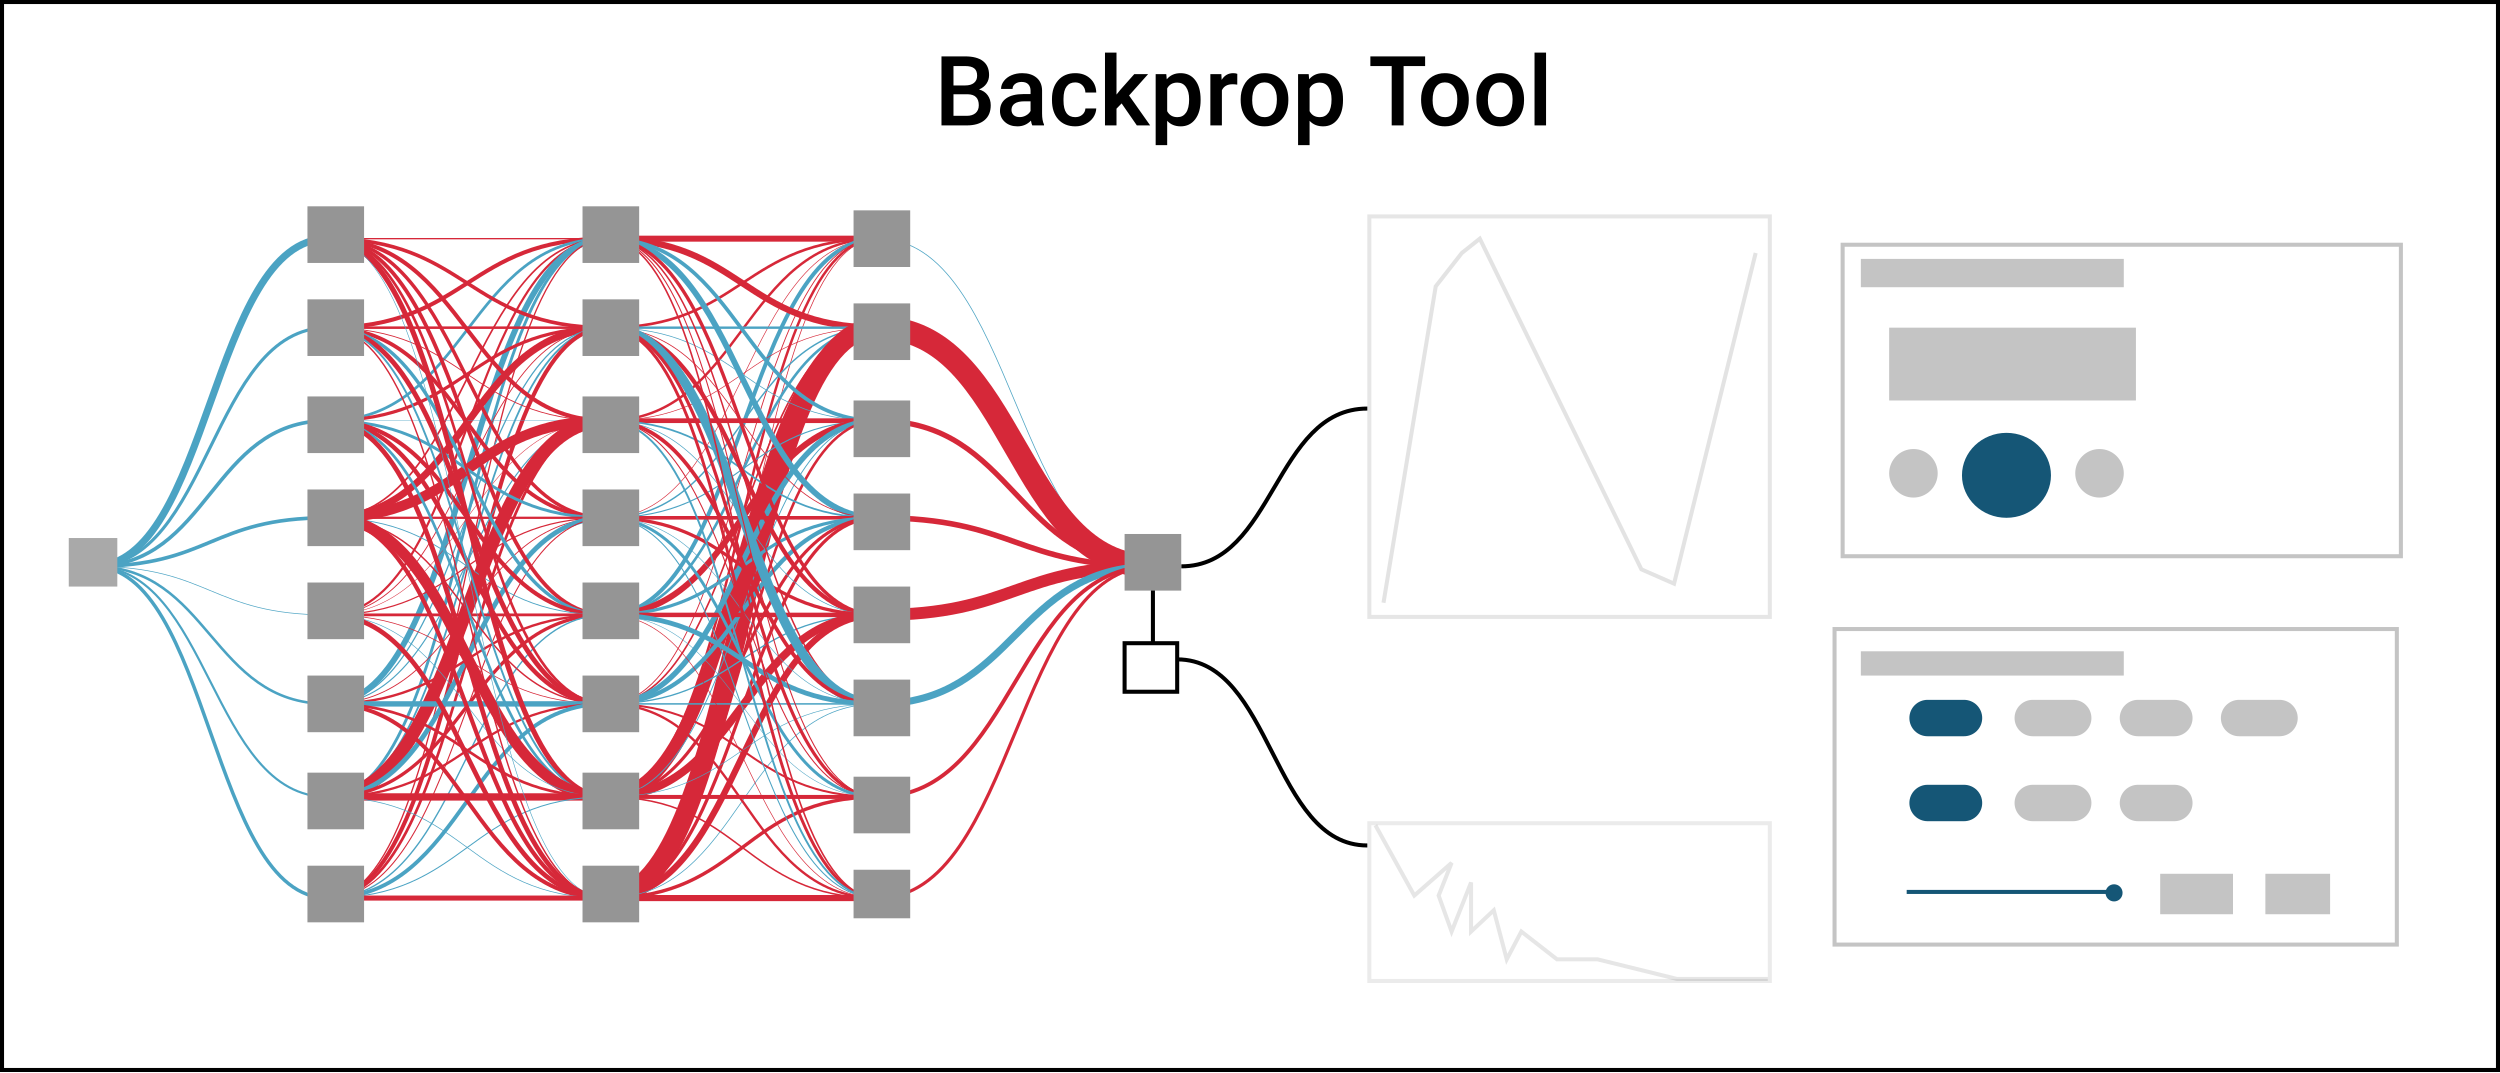
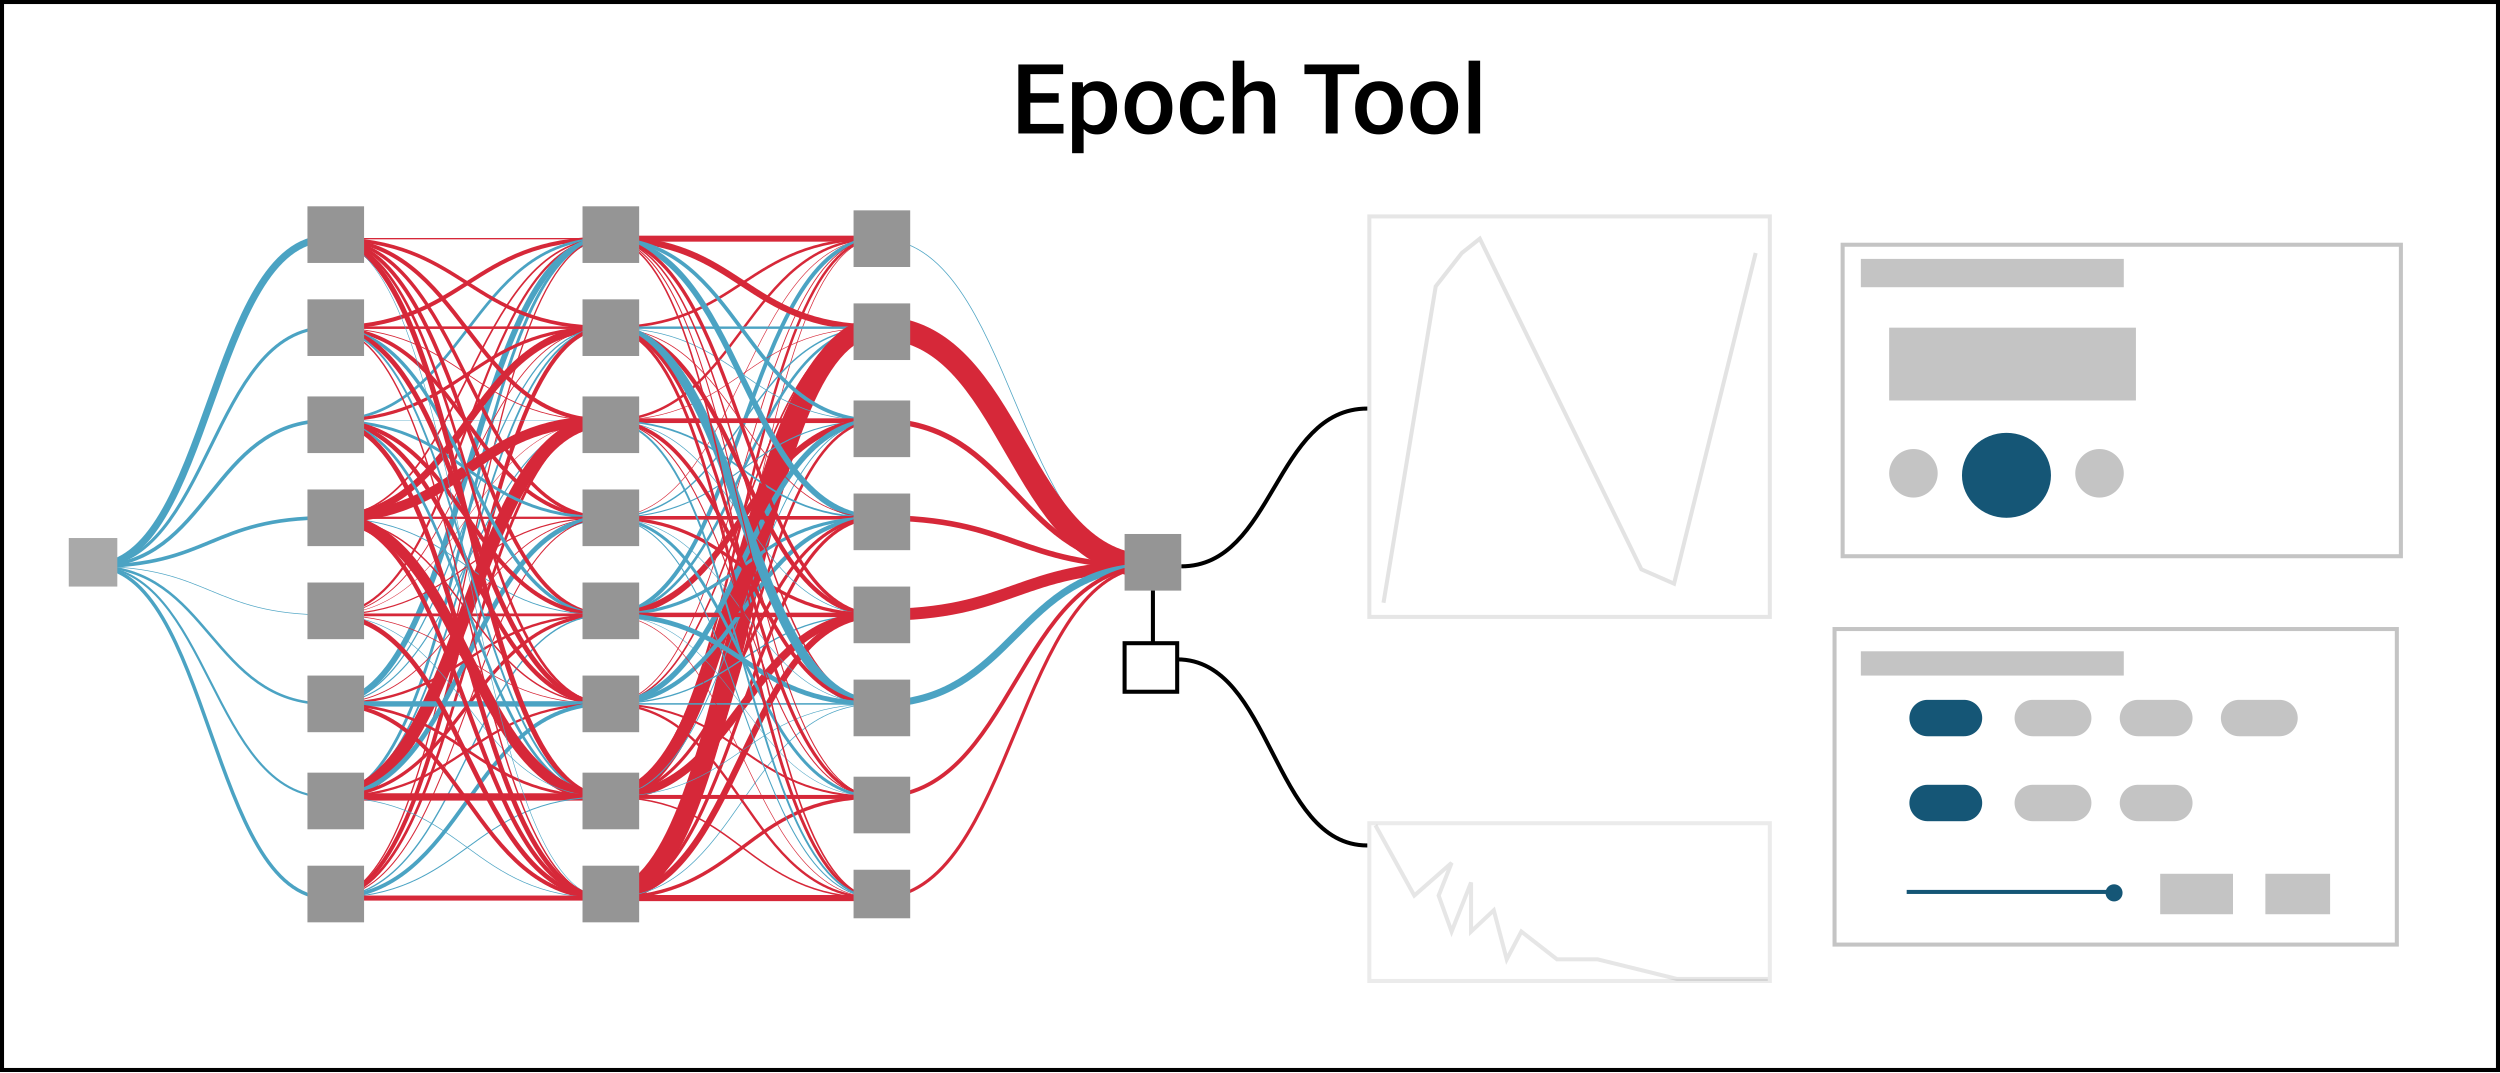
<svg xmlns="http://www.w3.org/2000/svg" width="618" height="265" viewBox="0 0 618 265" fill="none">
-   <path d="M232.734 31V13.938H238.582C240.512 13.938 241.98 14.324 242.988 15.098C243.996 15.871 244.5 17.023 244.5 18.555C244.5 19.336 244.289 20.039 243.867 20.664C243.445 21.289 242.828 21.773 242.016 22.117C242.938 22.367 243.648 22.84 244.148 23.535C244.656 24.223 244.91 25.051 244.91 26.02C244.91 27.621 244.395 28.852 243.363 29.711C242.34 30.57 240.871 31 238.957 31H232.734ZM235.699 23.301V28.633H238.992C239.922 28.633 240.648 28.402 241.172 27.941C241.695 27.48 241.957 26.84 241.957 26.02C241.957 24.246 241.051 23.34 239.238 23.301H235.699ZM235.699 21.121H238.605C239.527 21.121 240.246 20.914 240.762 20.5C241.285 20.078 241.547 19.484 241.547 18.719C241.547 17.875 241.305 17.266 240.82 16.891C240.344 16.516 239.598 16.328 238.582 16.328H235.699V21.121ZM255.176 31C255.051 30.758 254.941 30.363 254.848 29.816C253.941 30.762 252.832 31.234 251.52 31.234C250.246 31.234 249.207 30.871 248.402 30.145C247.598 29.418 247.195 28.52 247.195 27.449C247.195 26.098 247.695 25.062 248.695 24.344C249.703 23.617 251.141 23.254 253.008 23.254H254.754V22.422C254.754 21.766 254.57 21.242 254.203 20.852C253.836 20.453 253.277 20.254 252.527 20.254C251.879 20.254 251.348 20.418 250.934 20.746C250.52 21.066 250.312 21.477 250.312 21.977H247.465C247.465 21.281 247.695 20.633 248.156 20.031C248.617 19.422 249.242 18.945 250.031 18.602C250.828 18.258 251.715 18.086 252.691 18.086C254.176 18.086 255.359 18.461 256.242 19.211C257.125 19.953 257.578 21 257.602 22.352V28.07C257.602 29.211 257.762 30.121 258.082 30.801V31H255.176ZM252.047 28.949C252.609 28.949 253.137 28.812 253.629 28.539C254.129 28.266 254.504 27.898 254.754 27.438V25.047H253.219C252.164 25.047 251.371 25.23 250.84 25.598C250.309 25.965 250.043 26.484 250.043 27.156C250.043 27.703 250.223 28.141 250.582 28.469C250.949 28.789 251.438 28.949 252.047 28.949ZM265.793 28.961C266.504 28.961 267.094 28.754 267.562 28.34C268.031 27.926 268.281 27.414 268.312 26.805H270.996C270.965 27.594 270.719 28.332 270.258 29.02C269.797 29.699 269.172 30.238 268.383 30.637C267.594 31.035 266.742 31.234 265.828 31.234C264.055 31.234 262.648 30.66 261.609 29.512C260.57 28.363 260.051 26.777 260.051 24.754V24.461C260.051 22.531 260.566 20.988 261.598 19.832C262.629 18.668 264.035 18.086 265.816 18.086C267.324 18.086 268.551 18.527 269.496 19.41C270.449 20.285 270.949 21.438 270.996 22.867H268.312C268.281 22.141 268.031 21.543 267.562 21.074C267.102 20.605 266.512 20.371 265.793 20.371C264.871 20.371 264.16 20.707 263.66 21.379C263.16 22.043 262.906 23.055 262.898 24.414V24.871C262.898 26.246 263.145 27.273 263.637 27.953C264.137 28.625 264.855 28.961 265.793 28.961ZM277.266 25.562L276 26.863V31H273.152V13H276V23.383L276.891 22.27L280.395 18.32H283.816L279.105 23.605L284.32 31H281.027L277.266 25.562ZM296.789 24.789C296.789 26.75 296.344 28.316 295.453 29.488C294.562 30.652 293.367 31.234 291.867 31.234C290.477 31.234 289.363 30.777 288.527 29.863V35.875H285.68V18.32H288.305L288.422 19.609C289.258 18.594 290.395 18.086 291.832 18.086C293.379 18.086 294.59 18.664 295.465 19.82C296.348 20.969 296.789 22.566 296.789 24.613V24.789ZM293.953 24.543C293.953 23.277 293.699 22.273 293.191 21.531C292.691 20.789 291.973 20.418 291.035 20.418C289.871 20.418 289.035 20.898 288.527 21.859V27.484C289.043 28.469 289.887 28.961 291.059 28.961C291.965 28.961 292.672 28.598 293.18 27.871C293.695 27.137 293.953 26.027 293.953 24.543ZM305.848 20.922C305.473 20.859 305.086 20.828 304.688 20.828C303.383 20.828 302.504 21.328 302.051 22.328V31H299.203V18.32H301.922L301.992 19.738C302.68 18.637 303.633 18.086 304.852 18.086C305.258 18.086 305.594 18.141 305.859 18.25L305.848 20.922ZM306.691 24.543C306.691 23.301 306.938 22.184 307.43 21.191C307.922 20.191 308.613 19.426 309.504 18.895C310.395 18.355 311.418 18.086 312.574 18.086C314.285 18.086 315.672 18.637 316.734 19.738C317.805 20.84 318.383 22.301 318.469 24.121L318.48 24.789C318.48 26.039 318.238 27.156 317.754 28.141C317.277 29.125 316.59 29.887 315.691 30.426C314.801 30.965 313.77 31.234 312.598 31.234C310.809 31.234 309.375 30.641 308.297 29.453C307.227 28.258 306.691 26.668 306.691 24.684V24.543ZM309.539 24.789C309.539 26.094 309.809 27.117 310.348 27.859C310.887 28.594 311.637 28.961 312.598 28.961C313.559 28.961 314.305 28.586 314.836 27.836C315.375 27.086 315.645 25.988 315.645 24.543C315.645 23.262 315.367 22.246 314.812 21.496C314.266 20.746 313.52 20.371 312.574 20.371C311.645 20.371 310.906 20.742 310.359 21.484C309.812 22.219 309.539 23.32 309.539 24.789ZM331.992 24.789C331.992 26.75 331.547 28.316 330.656 29.488C329.766 30.652 328.57 31.234 327.07 31.234C325.68 31.234 324.566 30.777 323.73 29.863V35.875H320.883V18.32H323.508L323.625 19.609C324.461 18.594 325.598 18.086 327.035 18.086C328.582 18.086 329.793 18.664 330.668 19.82C331.551 20.969 331.992 22.566 331.992 24.613V24.789ZM329.156 24.543C329.156 23.277 328.902 22.273 328.395 21.531C327.895 20.789 327.176 20.418 326.238 20.418C325.074 20.418 324.238 20.898 323.73 21.859V27.484C324.246 28.469 325.09 28.961 326.262 28.961C327.168 28.961 327.875 28.598 328.383 27.871C328.898 27.137 329.156 26.027 329.156 24.543ZM352.289 16.328H346.969V31H344.027V16.328H338.754V13.938H352.289V16.328ZM351.293 24.543C351.293 23.301 351.539 22.184 352.031 21.191C352.523 20.191 353.215 19.426 354.105 18.895C354.996 18.355 356.02 18.086 357.176 18.086C358.887 18.086 360.273 18.637 361.336 19.738C362.406 20.84 362.984 22.301 363.07 24.121L363.082 24.789C363.082 26.039 362.84 27.156 362.355 28.141C361.879 29.125 361.191 29.887 360.293 30.426C359.402 30.965 358.371 31.234 357.199 31.234C355.41 31.234 353.977 30.641 352.898 29.453C351.828 28.258 351.293 26.668 351.293 24.684V24.543ZM354.141 24.789C354.141 26.094 354.41 27.117 354.949 27.859C355.488 28.594 356.238 28.961 357.199 28.961C358.16 28.961 358.906 28.586 359.438 27.836C359.977 27.086 360.246 25.988 360.246 24.543C360.246 23.262 359.969 22.246 359.414 21.496C358.867 20.746 358.121 20.371 357.176 20.371C356.246 20.371 355.508 20.742 354.961 21.484C354.414 22.219 354.141 23.32 354.141 24.789ZM364.957 24.543C364.957 23.301 365.203 22.184 365.695 21.191C366.188 20.191 366.879 19.426 367.77 18.895C368.66 18.355 369.684 18.086 370.84 18.086C372.551 18.086 373.938 18.637 375 19.738C376.07 20.84 376.648 22.301 376.734 24.121L376.746 24.789C376.746 26.039 376.504 27.156 376.02 28.141C375.543 29.125 374.855 29.887 373.957 30.426C373.066 30.965 372.035 31.234 370.863 31.234C369.074 31.234 367.641 30.641 366.562 29.453C365.492 28.258 364.957 26.668 364.957 24.684V24.543ZM367.805 24.789C367.805 26.094 368.074 27.117 368.613 27.859C369.152 28.594 369.902 28.961 370.863 28.961C371.824 28.961 372.57 28.586 373.102 27.836C373.641 27.086 373.91 25.988 373.91 24.543C373.91 23.262 373.633 22.246 373.078 21.496C372.531 20.746 371.785 20.371 370.84 20.371C369.91 20.371 369.172 20.742 368.625 21.484C368.078 22.219 367.805 23.32 367.805 24.789ZM382.184 31H379.336V13H382.184V31Z" fill="black" />
+   <path d="M261.707 25.383H254.699V30.633H262.891V33H251.734V15.938H262.809V18.328H254.699V23.039H261.707V25.383ZM276.133 26.789C276.133 28.75 275.688 30.316 274.797 31.488C273.906 32.652 272.711 33.234 271.211 33.234C269.82 33.234 268.707 32.777 267.871 31.863V37.875H265.023V20.32H267.648L267.766 21.609C268.602 20.594 269.738 20.086 271.176 20.086C272.723 20.086 273.934 20.664 274.809 21.82C275.691 22.969 276.133 24.566 276.133 26.613V26.789ZM273.297 26.543C273.297 25.277 273.043 24.273 272.535 23.531C272.035 22.789 271.316 22.418 270.379 22.418C269.215 22.418 268.379 22.898 267.871 23.859V29.484C268.387 30.469 269.23 30.961 270.402 30.961C271.309 30.961 272.016 30.598 272.523 29.871C273.039 29.137 273.297 28.027 273.297 26.543ZM278.02 26.543C278.02 25.301 278.266 24.184 278.758 23.191C279.25 22.191 279.941 21.426 280.832 20.895C281.723 20.355 282.746 20.086 283.902 20.086C285.613 20.086 287 20.637 288.062 21.738C289.133 22.84 289.711 24.301 289.797 26.121L289.809 26.789C289.809 28.039 289.566 29.156 289.082 30.141C288.605 31.125 287.918 31.887 287.02 32.426C286.129 32.965 285.098 33.234 283.926 33.234C282.137 33.234 280.703 32.641 279.625 31.453C278.555 30.258 278.02 28.668 278.02 26.684V26.543ZM280.867 26.789C280.867 28.094 281.137 29.117 281.676 29.859C282.215 30.594 282.965 30.961 283.926 30.961C284.887 30.961 285.633 30.586 286.164 29.836C286.703 29.086 286.973 27.988 286.973 26.543C286.973 25.262 286.695 24.246 286.141 23.496C285.594 22.746 284.848 22.371 283.902 22.371C282.973 22.371 282.234 22.742 281.688 23.484C281.141 24.219 280.867 25.32 280.867 26.789ZM297.426 30.961C298.137 30.961 298.727 30.754 299.195 30.34C299.664 29.926 299.914 29.414 299.945 28.805H302.629C302.598 29.594 302.352 30.332 301.891 31.02C301.43 31.699 300.805 32.238 300.016 32.637C299.227 33.035 298.375 33.234 297.461 33.234C295.688 33.234 294.281 32.66 293.242 31.512C292.203 30.363 291.684 28.777 291.684 26.754V26.461C291.684 24.531 292.199 22.988 293.23 21.832C294.262 20.668 295.668 20.086 297.449 20.086C298.957 20.086 300.184 20.527 301.129 21.41C302.082 22.285 302.582 23.438 302.629 24.867H299.945C299.914 24.141 299.664 23.543 299.195 23.074C298.734 22.605 298.145 22.371 297.426 22.371C296.504 22.371 295.793 22.707 295.293 23.379C294.793 24.043 294.539 25.055 294.531 26.414V26.871C294.531 28.246 294.777 29.273 295.27 29.953C295.77 30.625 296.488 30.961 297.426 30.961ZM307.586 21.703C308.516 20.625 309.691 20.086 311.113 20.086C313.816 20.086 315.188 21.629 315.227 24.715V33H312.379V24.82C312.379 23.945 312.188 23.328 311.805 22.969C311.43 22.602 310.875 22.418 310.141 22.418C309 22.418 308.148 22.926 307.586 23.941V33H304.738V15H307.586V21.703ZM335.992 18.328H330.672V33H327.73V18.328H322.457V15.938H335.992V18.328ZM334.996 26.543C334.996 25.301 335.242 24.184 335.734 23.191C336.227 22.191 336.918 21.426 337.809 20.895C338.699 20.355 339.723 20.086 340.879 20.086C342.59 20.086 343.977 20.637 345.039 21.738C346.109 22.84 346.688 24.301 346.773 26.121L346.785 26.789C346.785 28.039 346.543 29.156 346.059 30.141C345.582 31.125 344.895 31.887 343.996 32.426C343.105 32.965 342.074 33.234 340.902 33.234C339.113 33.234 337.68 32.641 336.602 31.453C335.531 30.258 334.996 28.668 334.996 26.684V26.543ZM337.844 26.789C337.844 28.094 338.113 29.117 338.652 29.859C339.191 30.594 339.941 30.961 340.902 30.961C341.863 30.961 342.609 30.586 343.141 29.836C343.68 29.086 343.949 27.988 343.949 26.543C343.949 25.262 343.672 24.246 343.117 23.496C342.57 22.746 341.824 22.371 340.879 22.371C339.949 22.371 339.211 22.742 338.664 23.484C338.117 24.219 337.844 25.32 337.844 26.789ZM348.66 26.543C348.66 25.301 348.906 24.184 349.398 23.191C349.891 22.191 350.582 21.426 351.473 20.895C352.363 20.355 353.387 20.086 354.543 20.086C356.254 20.086 357.641 20.637 358.703 21.738C359.773 22.84 360.352 24.301 360.438 26.121L360.449 26.789C360.449 28.039 360.207 29.156 359.723 30.141C359.246 31.125 358.559 31.887 357.66 32.426C356.77 32.965 355.738 33.234 354.566 33.234C352.777 33.234 351.344 32.641 350.266 31.453C349.195 30.258 348.66 28.668 348.66 26.684V26.543ZM351.508 26.789C351.508 28.094 351.777 29.117 352.316 29.859C352.855 30.594 353.605 30.961 354.566 30.961C355.527 30.961 356.273 30.586 356.805 29.836C357.344 29.086 357.613 27.988 357.613 26.543C357.613 25.262 357.336 24.246 356.781 23.496C356.234 22.746 355.488 22.371 354.543 22.371C353.613 22.371 352.875 22.742 352.328 23.484C351.781 24.219 351.508 25.32 351.508 26.789ZM365.887 33H363.039V15H365.887V33Z" fill="black" />
  <rect x="453.5" y="155.5" width="139" height="78" stroke="#C4C4C4" />
  <rect x="455.5" y="60.5" width="138" height="77" stroke="#C4C4C4" />
  <rect x="460" y="161" width="65" height="6" fill="#C4C4C4" />
  <rect x="460" y="64" width="65" height="7" fill="#C4C4C4" />
  <rect x="472" y="194" width="18" height="9" rx="4.5" fill="#155676" />
  <rect x="472" y="173" width="18" height="9" rx="4.5" fill="#155676" />
  <rect x="498" y="194" width="19" height="9" rx="4.5" fill="#C4C4C4" />
  <rect x="498" y="173" width="19" height="9" rx="4.5" fill="#C4C4C4" />
  <rect x="524" y="194" width="18" height="9" rx="4.5" fill="#C4C4C4" />
  <rect x="534" y="216" width="18" height="10" fill="#C4C4C4" />
  <rect x="524" y="173" width="18" height="9" rx="4.5" fill="#C4C4C4" />
  <rect x="549" y="173" width="19" height="9" rx="4.5" fill="#C4C4C4" />
  <rect x="467" y="81" width="61" height="18" fill="#C4C4C4" />
  <line x1="471.332" y1="220.484" x2="523.107" y2="220.484" stroke="#155676" />
  <ellipse cx="522.595" cy="220.715" rx="2.106" ry="2.121" fill="#155676" />
  <ellipse cx="496" cy="117.5" rx="11" ry="10.5" fill="#155676" />
  <circle cx="473" cy="117" r="6" fill="#C4C4C4" />
  <circle cx="519" cy="117" r="6" fill="#C4C4C4" />
  <rect x="338.5" y="53.5" width="99" height="99" stroke="black" stroke-opacity="0.1" />
  <rect x="338.5" y="203.5" width="99" height="39" stroke="black" stroke-opacity="0.08" />
  <path d="M285 133V159V133Z" fill="black" />
  <path d="M285 133V159" stroke="black" />
  <path d="M291 163C314.5 163 314.5 209 338 209" stroke="black" />
  <path d="M292 140C315 140 315 101 338 101" stroke="black" />
  <path d="M23 140C52 140 52 59 81 59" stroke="#4BA3C3" stroke-width="1.765" />
  <path d="M23 140C52 140 52 81 81 81" stroke="#4BA3C3" stroke-width="0.78" />
  <path d="M23 140C52 140 52 104 81 104" stroke="#4BA3C3" stroke-width="0.903" />
  <path d="M23 140C52 140 52 128 81 128" stroke="#4BA3C3" stroke-width="0.903" />
  <path d="M23 140C52 140 52 152 81 152" stroke="#4BA3C3" stroke-width="0.172" />
  <path d="M23 140C52 140 52 174 81 174" stroke="#4BA3C3" stroke-width="0.641" />
  <path d="M23 140C52 140 52 197 81 197" stroke="#4BA3C3" stroke-width="0.539" />
  <path d="M23 140C52 140 52 222 81 222" stroke="#4BA3C3" stroke-width="0.865" />
  <path d="M81 59C115.5 59 115.5 59 150 59" stroke="#D62839" stroke-width="0.331" />
  <path d="M81 81C115.5 81 115.5 59 150 59" stroke="#D62839" stroke-width="1.01" />
  <path d="M81 104C115.5 104 115.5 59 150 59" stroke="#4BA3C3" stroke-width="0.69" />
  <path d="M81 128C115.5 128 115.5 59 150 59" stroke="#D62839" stroke-width="0.414" />
  <path d="M81 152C115.5 152 115.5 59 150 59" stroke="#D62839" stroke-width="0.543" />
  <path d="M81 174C115.5 174 115.5 59 150 59" stroke="#4BA3C3" stroke-width="1.434" />
  <path d="M81 197C115.5 197 115.5 59 150 59" stroke="#4BA3C3" stroke-width="0.717" />
  <path d="M81 222C115.5 222 115.5 59 150 59" stroke="#D62839" stroke-width="0.328" />
  <path d="M81 59C115.5 59 115.5 81 150 81" stroke="#D62839" stroke-width="0.902" />
  <path d="M81 81C115.5 81 115.5 81 150 81" stroke="#D62839" stroke-width="0.618" />
  <path d="M81 104C115.5 104 115.5 81 150 81" stroke="#D62839" stroke-width="0.798" />
  <path d="M81 128C115.5 128 115.5 81 150 81" stroke="#D62839" stroke-width="1.744" />
  <path d="M81 152C115.5 152 115.5 81 150 81" stroke="#D62839" stroke-width="0.219" />
  <path d="M81 174C115.5 174 115.5 81 150 81" stroke="#4BA3C3" stroke-width="0.309" />
  <path d="M81 197C115.5 197 115.5 81 150 81" stroke="#4BA3C3" stroke-width="0.45" />
  <path d="M81 222C115.5 222 115.5 81 150 81" stroke="#D62839" stroke-width="1.004" />
  <path d="M81 59C115.5 59 115.5 104 150 104" stroke="#D62839" stroke-width="1.014" />
  <path d="M81 81C115.5 81 115.5 104 150 104" stroke="#D62839" stroke-width="0.218" />
  <path d="M81 104C115.5 104 115.5 104 150 104" stroke="#4BA3C3" stroke-width="0.101" />
  <path d="M81 128C115.5 128 115.5 104 150 104" stroke="#D62839" stroke-width="2.532" />
  <path d="M81 152C115.5 152 115.5 104 150 104" stroke="#D62839" stroke-width="0.122" />
  <path d="M81 174C115.5 174 115.5 104 150 104" stroke="#4BA3C3" stroke-width="0.282" />
  <path d="M81 197C115.5 197 115.5 104 150 104" stroke="#D62839" stroke-width="3.179" />
  <path d="M81 222C115.5 222 115.5 104 150 104" stroke="#D62839" stroke-width="0.674" />
  <path d="M81 59C115.5 59 115.5 128 150 128" stroke="#D62839" stroke-width="0.862" />
  <path d="M81 81C115.5 81 115.5 128 150 128" stroke="#D62839" stroke-width="0.958" />
  <path d="M81 104C115.5 104 115.5 128 150 128" stroke="#4BA3C3" stroke-width="0.733" />
  <path d="M81 128C115.5 128 115.5 128 150 128" stroke="#D62839" stroke-width="0.575" />
  <path d="M81 152C115.5 152 115.5 128 150 128" stroke="#D62839" stroke-width="0.302" />
  <path d="M81 174C115.5 174 115.5 128 150 128" stroke="#D62839" stroke-width="0.222" />
  <path d="M81 197C115.5 197 115.5 128 150 128" stroke="#4BA3C3" stroke-width="1.2" />
  <path d="M81 222C115.5 222 115.5 128 150 128" stroke="#D62839" stroke-width="0.261" />
  <path d="M81 59C115.5 59 115.5 152 150 152" stroke="#D62839" stroke-width="0.944" />
  <path d="M81 81C115.5 81 115.5 152 150 152" stroke="#4BA3C3" stroke-width="0.845" />
  <path d="M81 104C115.5 104 115.5 152 150 152" stroke="#D62839" stroke-width="1.028" />
  <path d="M81 128C115.5 128 115.5 152 150 152" stroke="#4BA3C3" stroke-width="0.222" />
  <path d="M81 152C115.5 152 115.5 152 150 152" stroke="#D62839" stroke-width="0.694" />
  <path d="M81 174C115.5 174 115.5 152 150 152" stroke="#D62839" stroke-width="0.596" />
  <path d="M81 197C115.5 197 115.5 152 150 152" stroke="#D62839" stroke-width="0.828" />
  <path d="M81 222C115.5 222 115.5 152 150 152" stroke="#4BA3C3" stroke-width="0.343" />
  <path d="M81 59C115.5 59 115.5 174 150 174" stroke="#D62839" stroke-width="0.662" />
  <path d="M81 81C115.5 81 115.5 174 150 174" stroke="#D62839" stroke-width="1.203" />
  <path d="M81 104C115.5 104 115.5 174 150 174" stroke="#D62839" stroke-width="1.089" />
  <path d="M81 128C115.5 128 115.5 174 150 174" stroke="#D62839" stroke-width="0.363" />
  <path d="M81 152C115.5 152 115.5 174 150 174" stroke="#D62839" stroke-width="0.187" />
  <path d="M81 174C115.5 174 115.5 174 150 174" stroke="#4BA3C3" stroke-width="1.328" />
  <path d="M81 197C115.5 197 115.5 174 150 174" stroke="#D62839" stroke-width="0.572" />
  <path d="M81 222C115.5 222 115.5 174 150 174" stroke="#4BA3C3" stroke-width="0.96" />
  <path d="M81 59C115.5 59 115.5 197 150 197" stroke="#D62839" stroke-width="1.268" />
  <path d="M81 81C115.5 81 115.5 197 150 197" stroke="#4BA3C3" stroke-width="0.478" />
  <path d="M81 104C115.5 104 115.5 197 150 197" stroke="#4BA3C3" stroke-width="0.669" />
  <path d="M81 128C115.5 128 115.5 197 150 197" stroke="#D62839" stroke-width="2.675" />
  <path d="M81 152C115.5 152 115.5 197 150 197" stroke="#4BA3C3" stroke-width="0.152" />
  <path d="M81 174C115.5 174 115.5 197 150 197" stroke="#D62839" stroke-width="0.673" />
  <path d="M81 197C115.5 197 115.5 197 150 197" stroke="#D62839" stroke-width="1.814" />
  <path d="M81 222C115.5 222 115.5 197 150 197" stroke="#4BA3C3" stroke-width="0.252" />
  <path d="M81 59C115.5 59 115.5 222 150 222" stroke="#4BA3C3" stroke-width="0.148" />
  <path d="M81 81C115.5 81 115.5 222 150 222" stroke="#D62839" stroke-width="0.355" />
  <path d="M81 104C115.5 104 115.5 222 150 222" stroke="#D62839" stroke-width="1.166" />
  <path d="M81 128C115.5 128 115.5 222 150 222" stroke="#D62839" stroke-width="1.041" />
  <path d="M81 152C115.5 152 115.5 222 150 222" stroke="#D62839" stroke-width="1.169" />
  <path d="M81 174C115.5 174 115.5 222 150 222" stroke="#D62839" stroke-width="0.982" />
  <path d="M81 197C115.5 197 115.5 222 150 222" stroke="#4BA3C3" stroke-width="0.175" />
  <path d="M81 222C115.5 222 115.5 222 150 222" stroke="#D62839" stroke-width="1.256" />
  <path d="M150 59C183.5 59 183.5 59 217 59" stroke="#D62839" stroke-width="1.486" />
  <path d="M150 81C183.5 81 183.5 59 217 59" stroke="#D62839" stroke-width="0.66" />
  <path d="M150 104C183.5 104 183.5 59 217 59" stroke="#D62839" stroke-width="0.615" />
  <path d="M150 128C183.5 128 183.5 59 217 59" stroke="#D62839" stroke-width="0.157" />
  <path d="M150 152C183.5 152 183.5 59 217 59" stroke="#4BA3C3" stroke-width="0.987" />
  <path d="M150 174C183.5 174 183.5 59 217 59" stroke="#D62839" stroke-width="0.22" />
  <path d="M150 197C183.5 197 183.5 59 217 59" stroke="#D62839" stroke-width="0.62" />
  <path d="M150 222C183.5 222 183.5 59 217 59" stroke="#D62839" stroke-width="0.183" />
  <path d="M150 59C183.5 59 183.5 81 217 81" stroke="#D62839" stroke-width="1.57" />
  <path d="M150 81C183.5 81 183.5 81 217 81" stroke="#4BA3C3" stroke-width="0.609" />
  <path d="M150 104C183.5 104 183.5 81 217 81" stroke="#D62839" stroke-width="0.158" />
  <path d="M150 128C183.5 128 183.5 81 217 81" stroke="#4BA3C3" stroke-width="0.361" />
  <path d="M150 152C183.5 152 183.5 81 217 81" stroke="#4BA3C3" stroke-width="0.652" />
  <path d="M150 174C183.5 174 183.5 81 217 81" stroke="#D62839" stroke-width="0.408" />
  <path d="M150 197C183.5 197 183.5 81 217 81" stroke="#D62839" stroke-width="3.196" />
  <path d="M150 222C183.5 222 183.5 81 217 81" stroke="#D62839" stroke-width="4.815" />
  <path d="M150 59C183.5 59 183.5 104 217 104" stroke="#4BA3C3" stroke-width="0.923" />
  <path d="M150 81C183.5 81 183.5 104 217 104" stroke="#4BA3C3" stroke-width="0.179" />
  <path d="M150 104C183.5 104 183.5 104 217 104" stroke="#D62839" stroke-width="1.179" />
  <path d="M150 128C183.5 128 183.5 104 217 104" stroke="#4BA3C3" stroke-width="0.277" />
  <path d="M150 152C183.5 152 183.5 104 217 104" stroke="#D62839" stroke-width="1.505" />
  <path d="M150 174C183.5 174 183.5 104 217 104" stroke="#4BA3C3" stroke-width="1.34" />
  <path d="M150 197C183.5 197 183.5 104 217 104" stroke="#4BA3C3" stroke-width="0.224" />
  <path d="M150 222C183.5 222 183.5 104 217 104" stroke="#D62839" stroke-width="0.642" />
  <path d="M150 59C183.5 59 183.5 128 217 128" stroke="#4BA3C3" stroke-width="1.441" />
  <path d="M150 81C183.5 81 183.5 128 217 128" stroke="#D62839" stroke-width="0.201" />
  <path d="M150 104C183.5 104 183.5 128 217 128" stroke="#4BA3C3" stroke-width="0.436" />
  <path d="M150 128C183.5 128 183.5 128 217 128" stroke="#D62839" stroke-width="0.891" />
  <path d="M150 152C183.5 152 183.5 128 217 128" stroke="#4BA3C3" stroke-width="0.79" />
  <path d="M150 174C183.5 174 183.5 128 217 128" stroke="#4BA3C3" stroke-width="1.057" />
  <path d="M150 197C183.5 197 183.5 128 217 128" stroke="#D62839" stroke-width="0.782" />
  <path d="M150 222C183.5 222 183.5 128 217 128" stroke="#D62839" stroke-width="0.807" />
  <path d="M150 59C183.5 59 183.5 152 217 152" stroke="#D62839" stroke-width="0.842" />
  <path d="M150 81C183.5 81 183.5 152 217 152" stroke="#D62839" stroke-width="1.065" />
  <path d="M150 104C183.5 104 183.5 152 217 152" stroke="#4BA3C3" stroke-width="0.172" />
  <path d="M150 128C183.5 128 183.5 152 217 152" stroke="#D62839" stroke-width="0.817" />
  <path d="M150 152C183.5 152 183.5 152 217 152" stroke="#D62839" stroke-width="1.103" />
  <path d="M150 174C183.5 174 183.5 152 217 152" stroke="#4BA3C3" stroke-width="0.329" />
  <path d="M150 197C183.5 197 183.5 152 217 152" stroke="#D62839" stroke-width="1.946" />
  <path d="M150 222C183.5 222 183.5 152 217 152" stroke="#D62839" stroke-width="1.558" />
  <path d="M150 59C183.5 59 183.5 174 217 174" stroke="#D62839" stroke-width="0.378" />
  <path d="M150 81C183.5 81 183.5 174 217 174" stroke="#4BA3C3" stroke-width="2.324" />
  <path d="M150 104C183.5 104 183.5 174 217 174" stroke="#D62839" stroke-width="0.931" />
  <path d="M150 128C183.5 128 183.5 174 217 174" stroke="#4BA3C3" stroke-width="0.144" />
  <path d="M150 152C183.5 152 183.5 174 217 174" stroke="#4BA3C3" stroke-width="1.191" />
  <path d="M150 174C183.5 174 183.5 174 217 174" stroke="#4BA3C3" stroke-width="0.376" />
  <path d="M150 197C183.5 197 183.5 174 217 174" stroke="#4BA3C3" stroke-width="0.152" />
  <path d="M150 222C183.5 222 183.5 174 217 174" stroke="#4BA3C3" stroke-width="0.184" />
  <path d="M150 59C183.5 59 183.5 197 217 197" stroke="#D62839" stroke-width="0.264" />
  <path d="M150 81C183.5 81 183.5 197 217 197" stroke="#D62839" stroke-width="0.793" />
  <path d="M150 104C183.5 104 183.5 197 217 197" stroke="#D62839" stroke-width="0.263" />
  <path d="M150 128C183.5 128 183.5 197 217 197" stroke="#4BA3C3" stroke-width="0.736" />
  <path d="M150 152C183.5 152 183.5 197 217 197" stroke="#4BA3C3" stroke-width="0.125" />
  <path d="M150 174C183.5 174 183.5 197 217 197" stroke="#D62839" stroke-width="0.501" />
  <path d="M150 197C183.5 197 183.5 197 217 197" stroke="#D62839" stroke-width="0.983" />
  <path d="M150 222C183.5 222 183.5 197 217 197" stroke="#D62839" stroke-width="0.854" />
  <path d="M150 59C183.5 59 183.5 222 217 222" stroke="#D62839" stroke-width="0.399" />
  <path d="M150 81C183.5 81 183.5 222 217 222" stroke="#D62839" stroke-width="0.733" />
  <path d="M150 104C183.5 104 183.5 222 217 222" stroke="#4BA3C3" stroke-width="0.474" />
  <path d="M150 128C183.5 128 183.5 222 217 222" stroke="#4BA3C3" stroke-width="0.258" />
  <path d="M150 152C183.5 152 183.5 222 217 222" stroke="#D62839" stroke-width="0.165" />
  <path d="M150 174C183.5 174 183.5 222 217 222" stroke="#D62839" stroke-width="0.592" />
  <path d="M150 197C183.5 197 183.5 222 217 222" stroke="#D62839" stroke-width="0.383" />
  <path d="M150 222C183.5 222 183.5 222 217 222" stroke="#D62839" stroke-width="1.52" />
  <path d="M217 59C251 59 251 140 285 140" stroke="#4BA3C3" stroke-width="0.188" />
  <path d="M217 81C251 81 251 140 285 140" stroke="#D62839" stroke-width="5.749" />
  <path d="M217 104C251 104 251 140 285 140" stroke="#D62839" stroke-width="1.312" />
  <path d="M217 128C251 128 251 140 285 140" stroke="#D62839" stroke-width="1.382" />
  <path d="M217 152C251 152 251 140 285 140" stroke="#D62839" stroke-width="2.941" />
  <path d="M217 174C251 174 251 140 285 140" stroke="#4BA3C3" stroke-width="1.748" />
  <path d="M217 197C251 197 251 140 285 140" stroke="#D62839" stroke-width="0.962" />
  <path d="M217 222C251 222 251 140 285 140" stroke="#D62839" stroke-width="0.792" />
  <path d="M29 133H17V145H29V133Z" fill="#A9A9A9" />
  <path d="M90 51H76V65H90V51Z" fill="#959595" />
  <path d="M90 74H76V88H90V74Z" fill="#959595" />
  <path d="M90 98H76V112H90V98Z" fill="#959595" />
  <path d="M90 121H76V135H90V121Z" fill="#959595" />
  <path d="M90 144H76V158H90V144Z" fill="#959595" />
  <path d="M90 167H76V181H90V167Z" fill="#959595" />
  <path d="M90 191H76V205H90V191Z" fill="#959595" />
  <path d="M90 214H76V228H90V214Z" fill="#959595" />
  <path d="M158 51H144V65H158V51Z" fill="#959595" />
  <path d="M158 74H144V88H158V74Z" fill="#959595" />
  <path d="M158 98H144V112H158V98Z" fill="#959595" />
  <path d="M158 121H144V135H158V121Z" fill="#959595" />
  <path d="M158 144H144V158H158V144Z" fill="#959595" />
  <path d="M158 167H144V181H158V167Z" fill="#959595" />
  <path d="M158 191H144V205H158V191Z" fill="#959595" />
  <path d="M158 214H144V228H158V214Z" fill="#959595" />
  <path d="M225 52H211V66H225V52Z" fill="#959595" />
  <path d="M225 75H211V89H225V75Z" fill="#959595" />
  <path d="M225 99H211V113H225V99Z" fill="#959595" />
  <path d="M225 122H211V136H225V122Z" fill="#959595" />
  <path d="M225 145H211V159H225V145Z" fill="#959595" />
  <path d="M225 168H211V182H225V168Z" fill="#959595" />
  <path d="M225 192H211V206H225V192Z" fill="#959595" />
  <path d="M225 215H211V227H225V215Z" fill="#959595" />
  <path d="M292 132H278V146H292V132Z" fill="#959595" />
  <path d="M291 159H278V171H291V159Z" stroke="black" />
  <path d="M342 149L354.912 70.79L361.368 62.537L365.807 59L405.754 140.747L413.825 144.284L434 62.537" stroke="black" stroke-opacity="0.11" />
  <path d="M340 204L349.62 221.383L358.839 213.298L355.632 221.383L358.839 230.277L363.649 218.149V230.277L369.26 225.021L372.467 237.149L376.074 230.277L384.893 237.149H394.913L414.554 242H431.388H437" stroke="black" stroke-opacity="0.1" />
  <rect x="560" y="216" width="16" height="10" fill="#C4C4C4" />
  <rect x="0.5" y="0.5" width="617" height="264" stroke="black" />
</svg>
